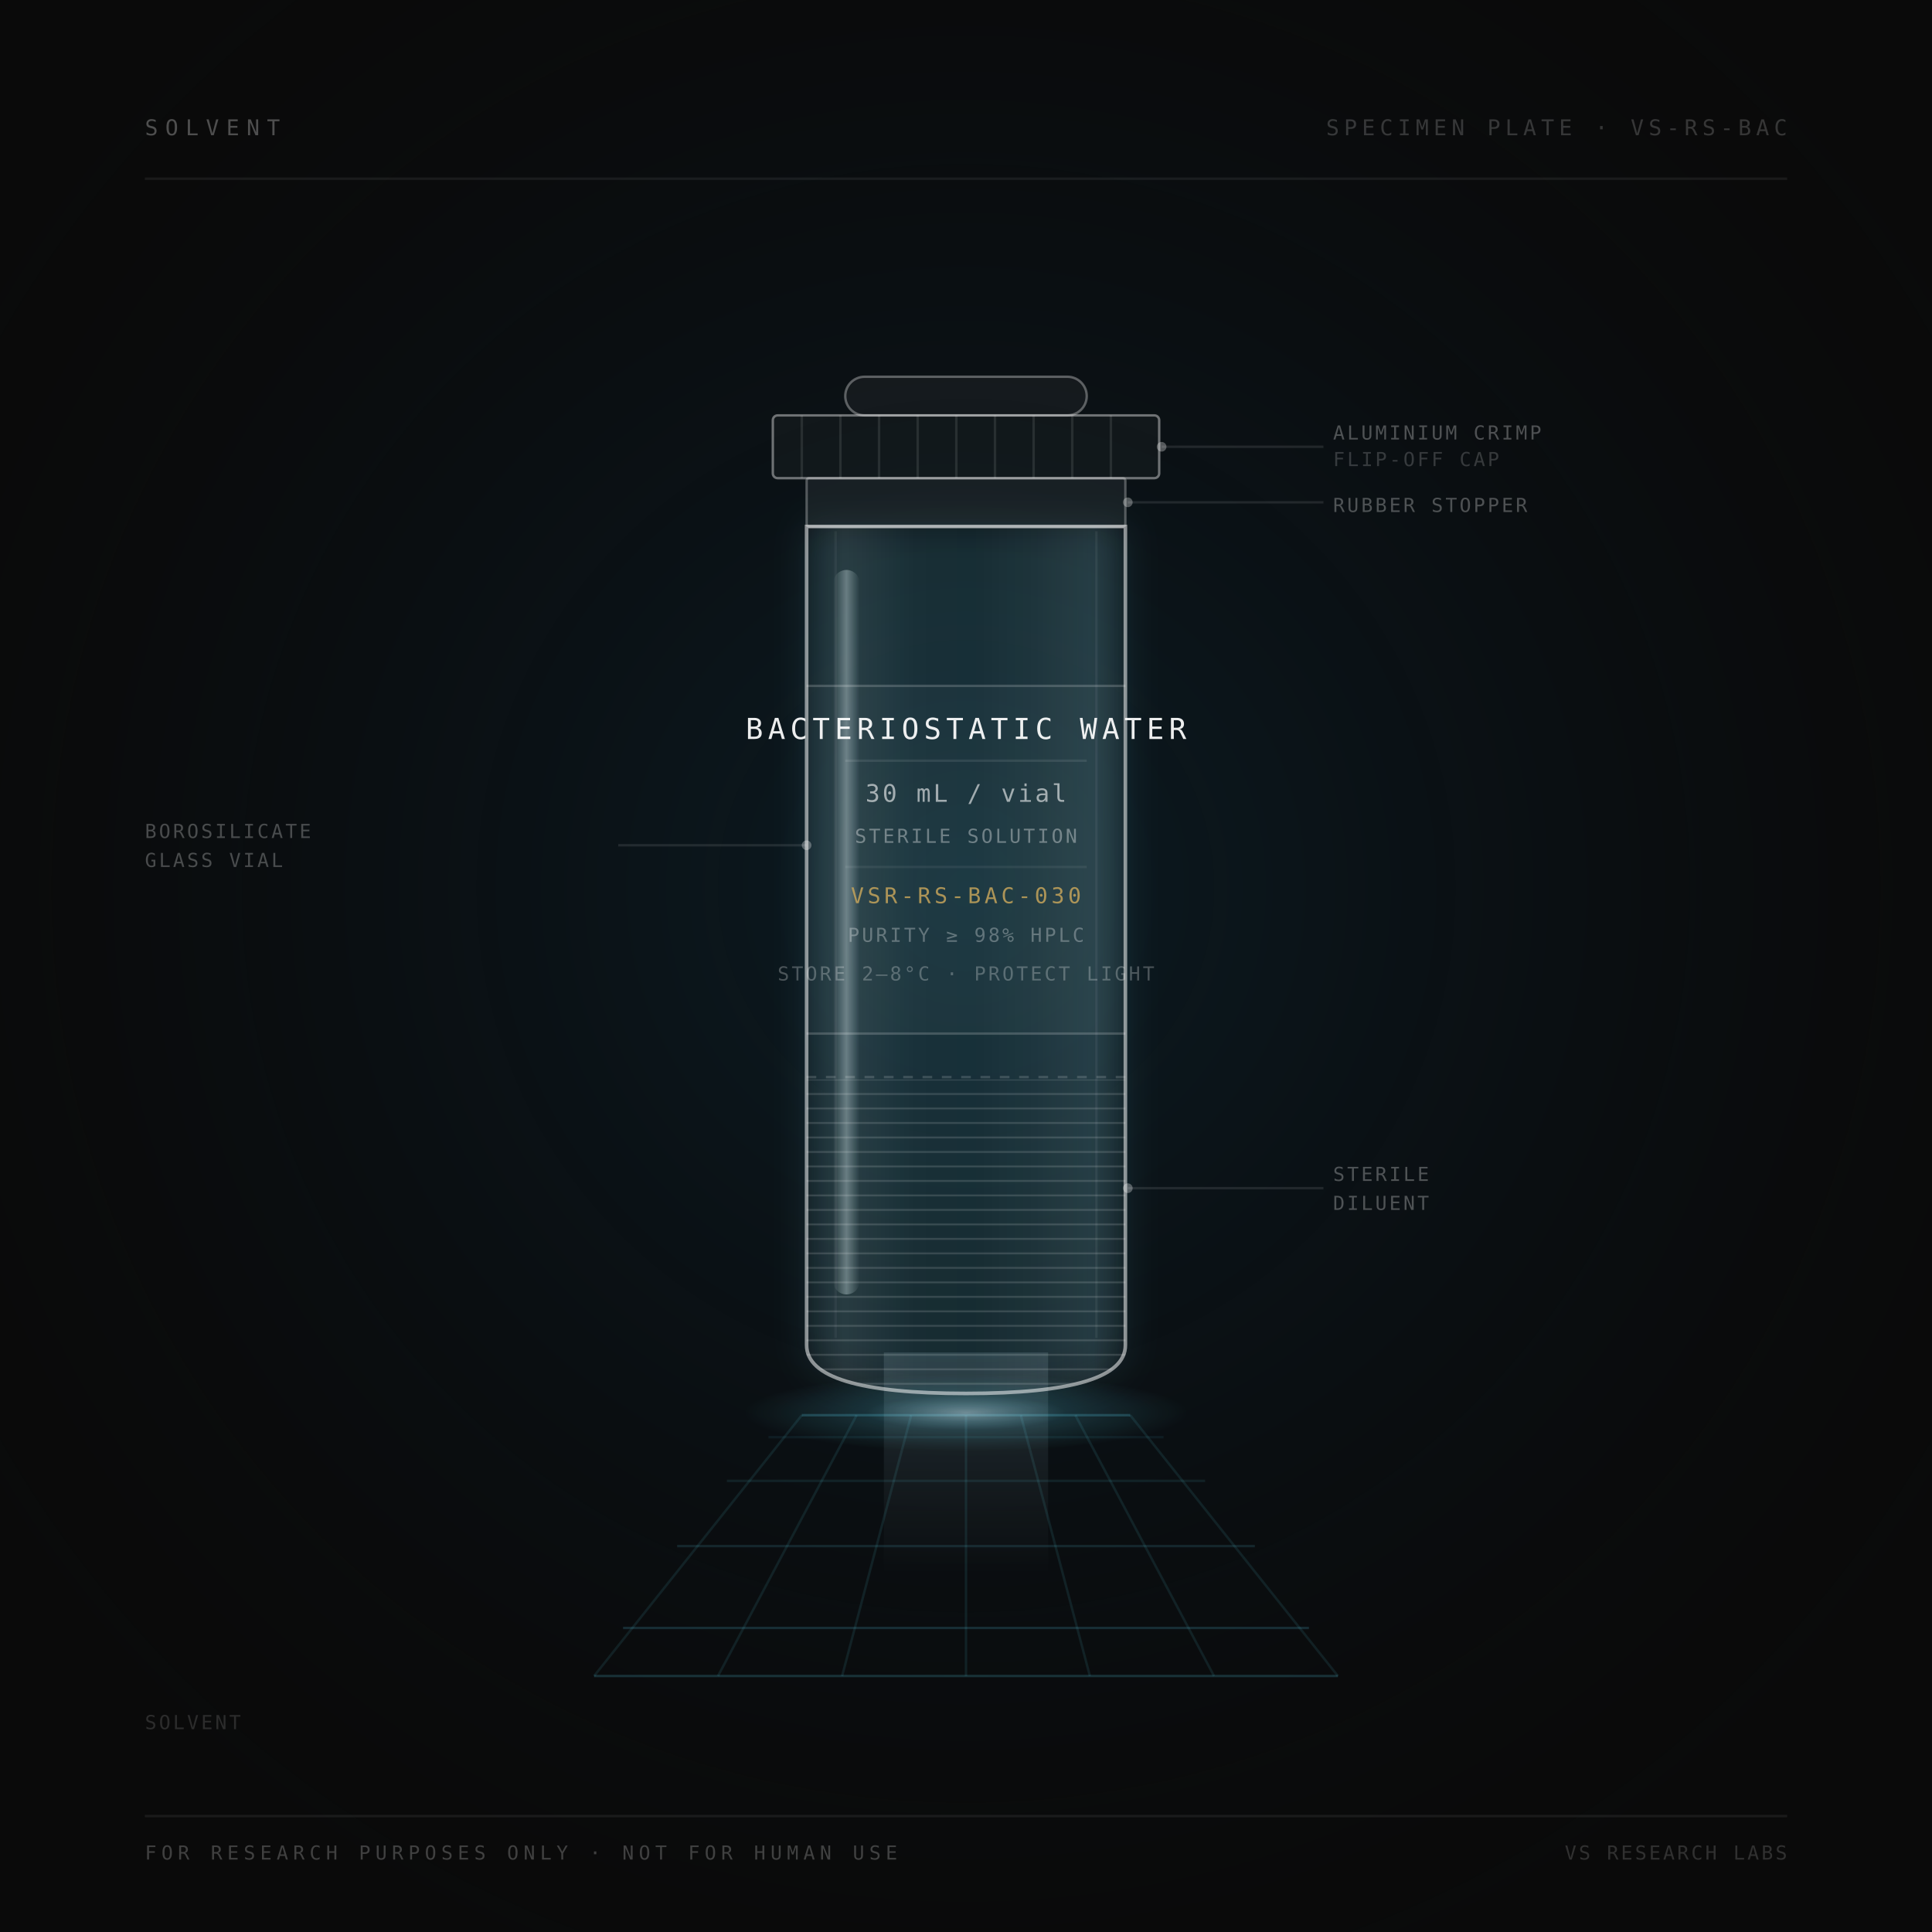
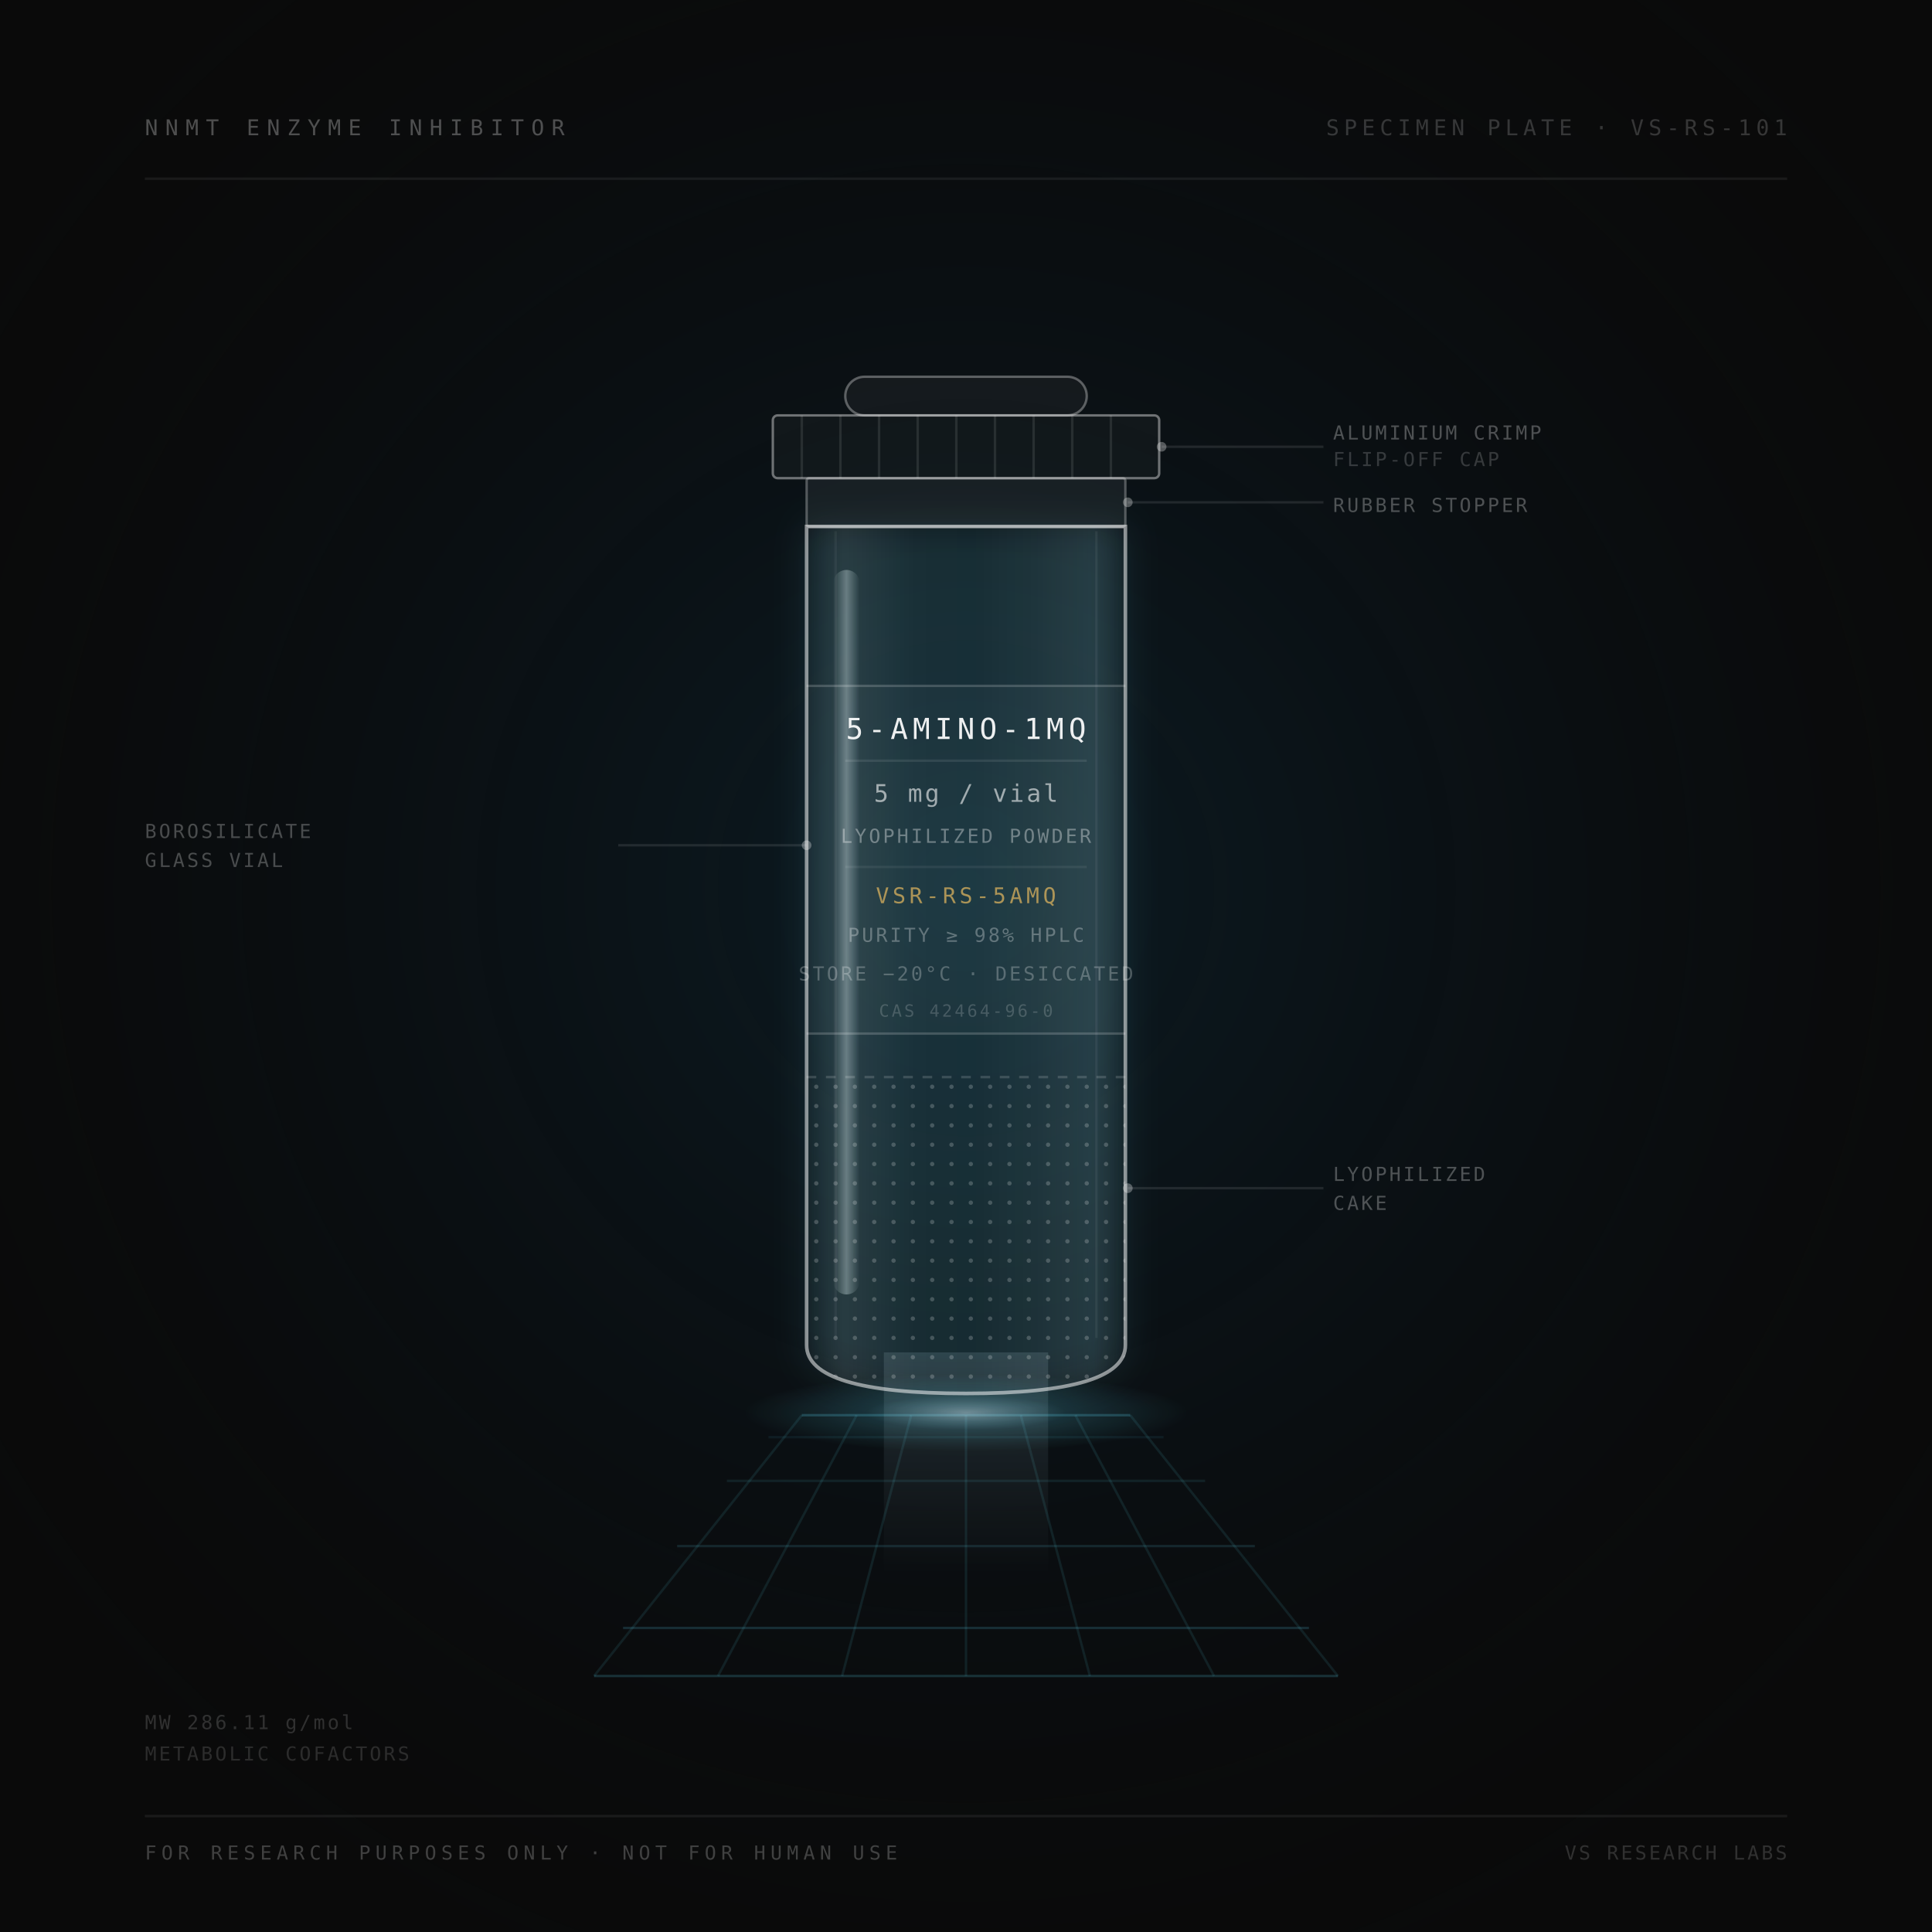
<svg xmlns="http://www.w3.org/2000/svg" viewBox="0 0 800 800">
  <defs>
-     <pattern id="liqLines" width="8" height="6" patternUnits="userSpaceOnUse">
-       <line x1="0" y1="3" x2="8" y2="3" stroke="rgba(255,255,255,0.14)" stroke-width="0.8" />
+     <pattern id="lyoDots" width="8" height="8" patternUnits="userSpaceOnUse">
+       <circle cx="2" cy="2" r="0.9" fill="rgba(255,255,255,0.2)" />
    </pattern>
    <clipPath id="vialFill">
      <path d="M333 446 L333 557 Q333 576 400 576 Q467 576 467 557 L467 446 Z" />
    </clipPath>
    <radialGradient id="bgDepth" cx="0.5" cy="0.46" r="0.62">
      <stop offset="0" stop-color="#0e2a38" stop-opacity="0.55" />
      <stop offset="0.55" stop-color="#0a1822" stop-opacity="0.28" />
      <stop offset="1" stop-color="#0a0a0a" stop-opacity="0" />
    </radialGradient>
    <radialGradient id="floorPool" cx="0.5" cy="0.5" r="0.5">
      <stop offset="0" stop-color="#bfeffd" stop-opacity="0.5" />
      <stop offset="0.45" stop-color="#5EDDF6" stop-opacity="0.16" />
      <stop offset="1" stop-color="#5EDDF6" stop-opacity="0" />
    </radialGradient>
    <linearGradient id="glassBody" x1="0" y1="0" x2="1" y2="0">
      <stop offset="0" stop-color="#ffffff" stop-opacity="0.02" />
      <stop offset="0.12" stop-color="#ffffff" stop-opacity="0.085" />
      <stop offset="0.34" stop-color="#ffffff" stop-opacity="0.015" />
      <stop offset="0.52" stop-color="#ffffff" stop-opacity="0.008" />
      <stop offset="0.72" stop-color="#ffffff" stop-opacity="0.04" />
      <stop offset="0.9" stop-color="#cdeefb" stop-opacity="0.09" />
      <stop offset="1" stop-color="#ffffff" stop-opacity="0.02" />
    </linearGradient>
    <linearGradient id="spec" x1="0" y1="0" x2="1" y2="0">
      <stop offset="0" stop-color="#eafdff" stop-opacity="0" />
      <stop offset="0.5" stop-color="#eafdff" stop-opacity="0.55" />
      <stop offset="1" stop-color="#eafdff" stop-opacity="0" />
    </linearGradient>
    <linearGradient id="reflFade" x1="0" y1="0" x2="0" y2="1">
      <stop offset="0" stop-color="#cdeefb" stop-opacity="0.13" />
      <stop offset="1" stop-color="#cdeefb" stop-opacity="0" />
    </linearGradient>
    <filter id="vglow" x="-60%" y="-60%" width="220%" height="220%">
      <feGaussianBlur stdDeviation="7" />
    </filter>
  </defs>
  <rect width="800" height="800" fill="#0a0a0a" />
  <rect width="800" height="800" fill="url(#bgDepth)" />
  <line x1="60" y1="74" x2="740" y2="74" stroke="rgba(255,255,255,0.07)" stroke-width="1" />
-   <text x="60" y="56" font-family="monospace" font-size="9" fill="rgba(255,255,255,0.28)" letter-spacing="3">SOLVENT</text>
-   <text x="740" y="56" font-family="monospace" font-size="9" fill="rgba(255,255,255,0.18)" letter-spacing="2" text-anchor="end">SPECIMEN PLATE · VS-RS-BAC</text>
+   <text x="60" y="56" font-family="monospace" font-size="9" fill="rgba(255,255,255,0.28)" letter-spacing="3">NNMT ENZYME INHIBITOR</text>
+   <text x="740" y="56" font-family="monospace" font-size="9" fill="rgba(255,255,255,0.18)" letter-spacing="2" text-anchor="end">SPECIMEN PLATE · VS-RS-101</text>
  <g class="pad">
    <line x1="332" y1="586" x2="468" y2="586" stroke="#5EDDF6" stroke-opacity="0.22" stroke-width="1" />
    <line x1="332.0" y1="586" x2="246.0" y2="694" stroke="#5EDDF6" stroke-opacity="0.10" stroke-width="1" />
    <line x1="354.7" y1="586" x2="297.3" y2="694" stroke="#5EDDF6" stroke-opacity="0.10" stroke-width="1" />
    <line x1="377.3" y1="586" x2="348.7" y2="694" stroke="#5EDDF6" stroke-opacity="0.10" stroke-width="1" />
    <line x1="400.0" y1="586" x2="400.0" y2="694" stroke="#5EDDF6" stroke-opacity="0.10" stroke-width="1" />
    <line x1="422.7" y1="586" x2="451.3" y2="694" stroke="#5EDDF6" stroke-opacity="0.10" stroke-width="1" />
    <line x1="445.3" y1="586" x2="502.7" y2="694" stroke="#5EDDF6" stroke-opacity="0.10" stroke-width="1" />
    <line x1="468.0" y1="586" x2="554.0" y2="694" stroke="#5EDDF6" stroke-opacity="0.10" stroke-width="1" />
    <line x1="318.2" y1="595.1" x2="481.8" y2="595.1" stroke="#5EDDF6" stroke-opacity="0.071" stroke-width="1" />
    <line x1="301.0" y1="613.2" x2="499.0" y2="613.2" stroke="#5EDDF6" stroke-opacity="0.097" stroke-width="1" />
    <line x1="280.4" y1="640.2" x2="519.6" y2="640.2" stroke="#5EDDF6" stroke-opacity="0.128" stroke-width="1" />
    <line x1="258.0" y1="674.1" x2="542.0" y2="674.1" stroke="#5EDDF6" stroke-opacity="0.162" stroke-width="1" />
    <line x1="246.0" y1="694.0" x2="554.0" y2="694.0" stroke="#5EDDF6" stroke-opacity="0.180" stroke-width="1" />
  </g>
  <path d="M334 218 L334 557 Q334 577 400 577 Q466 577 466 557 L466 218 Z" fill="#5EDDF6" opacity="0.12" filter="url(#vglow)" />
  <ellipse cx="400" cy="585" rx="92" ry="16" fill="url(#floorPool)" />
  <rect x="366" y="560" width="68" height="92" fill="url(#reflFade)" />
  <rect x="350" y="156" width="100" height="16" rx="8" fill="rgba(255,255,255,0.04)" stroke="rgba(255,255,255,0.32)" stroke-width="1" />
  <rect x="320" y="172" width="160" height="26" rx="2" fill="rgba(255,255,255,0.03)" stroke="rgba(255,255,255,0.4)" stroke-width="1" />
  <line x1="332" y1="172" x2="332" y2="198" stroke="rgba(255,255,255,0.1)" stroke-width="1" />
  <line x1="348" y1="172" x2="348" y2="198" stroke="rgba(255,255,255,0.1)" stroke-width="1" />
  <line x1="364" y1="172" x2="364" y2="198" stroke="rgba(255,255,255,0.1)" stroke-width="1" />
  <line x1="380" y1="172" x2="380" y2="198" stroke="rgba(255,255,255,0.1)" stroke-width="1" />
  <line x1="396" y1="172" x2="396" y2="198" stroke="rgba(255,255,255,0.1)" stroke-width="1" />
  <line x1="412" y1="172" x2="412" y2="198" stroke="rgba(255,255,255,0.1)" stroke-width="1" />
  <line x1="428" y1="172" x2="428" y2="198" stroke="rgba(255,255,255,0.1)" stroke-width="1" />
  <line x1="444" y1="172" x2="444" y2="198" stroke="rgba(255,255,255,0.1)" stroke-width="1" />
  <line x1="460" y1="172" x2="460" y2="198" stroke="rgba(255,255,255,0.1)" stroke-width="1" />
  <rect x="334" y="198" width="132" height="20" rx="1" fill="rgba(255,255,255,0.06)" stroke="rgba(255,255,255,0.28)" stroke-width="1" />
  <path d="M334 218 L334 557 Q334 577 400 577 Q466 577 466 557 L466 218 Z" fill="url(#glassBody)" stroke="rgba(255,255,255,0.52)" stroke-width="1.5" />
  <rect x="345" y="236" width="11" height="300" rx="5.5" fill="url(#spec)" opacity="0.6" />
  <line x1="346" y1="220" x2="346" y2="554" stroke="rgba(255,255,255,0.05)" stroke-width="1" />
  <line x1="454" y1="220" x2="454" y2="554" stroke="rgba(255,255,255,0.06)" stroke-width="1" />
  <line x1="334" y1="446" x2="466" y2="446" stroke="rgba(255,255,255,0.16)" stroke-width="1" stroke-dasharray="4,4" />
-   <rect x="334" y="447" width="132" height="128" fill="url(#liqLines)" clip-path="url(#vialFill)" />
+   <rect x="334" y="447" width="132" height="128" fill="url(#lyoDots)" clip-path="url(#vialFill)" />
  <rect x="334" y="284" width="132" height="144" fill="rgba(255,255,255,0.025)" />
  <line x1="334" y1="284" x2="466" y2="284" stroke="rgba(255,255,255,0.18)" stroke-width="1" />
  <line x1="334" y1="428" x2="466" y2="428" stroke="rgba(255,255,255,0.18)" stroke-width="1" />
-   <text x="400" y="306" font-family="monospace" font-size="12" font-weight="500" fill="rgba(255,255,255,0.92)" letter-spacing="2" text-anchor="middle">BACTERIOSTATIC WATER</text>
+   <text x="400" y="306" font-family="monospace" font-size="12" font-weight="500" fill="rgba(255,255,255,0.92)" letter-spacing="2" text-anchor="middle">5-AMINO-1MQ</text>
  <line x1="350" y1="315" x2="450" y2="315" stroke="rgba(255,255,255,0.09)" stroke-width="1" />
-   <text x="400" y="332" font-family="monospace" font-size="10" fill="rgba(255,255,255,0.58)" letter-spacing="1" text-anchor="middle">30 mL / vial</text>
-   <text x="400" y="349" font-family="monospace" font-size="8" fill="rgba(255,255,255,0.36)" letter-spacing="1" text-anchor="middle">STERILE SOLUTION</text>
+   <text x="400" y="332" font-family="monospace" font-size="10" fill="rgba(255,255,255,0.58)" letter-spacing="1" text-anchor="middle">5 mg / vial</text>
+   <text x="400" y="349" font-family="monospace" font-size="8" fill="rgba(255,255,255,0.36)" letter-spacing="1" text-anchor="middle">LYOPHILIZED POWDER</text>
  <line x1="350" y1="359" x2="450" y2="359" stroke="rgba(255,255,255,0.07)" stroke-width="1" />
-   <text x="400" y="374" font-family="monospace" font-size="9" fill="#C4A35A" letter-spacing="1.5" text-anchor="middle" opacity="0.85">VSR-RS-BAC-030</text>
+   <text x="400" y="374" font-family="monospace" font-size="9" fill="#C4A35A" letter-spacing="1.5" text-anchor="middle" opacity="0.85">VSR-RS-5AMQ</text>
  <text x="400" y="390" font-family="monospace" font-size="8" fill="rgba(255,255,255,0.3)" letter-spacing="1" text-anchor="middle">PURITY ≥ 98% HPLC</text>
-   <text x="400" y="406" font-family="monospace" font-size="8" fill="rgba(255,255,255,0.26)" letter-spacing="1" text-anchor="middle">STORE 2–8°C · PROTECT LIGHT</text>
+   <text x="400" y="406" font-family="monospace" font-size="8" fill="rgba(255,255,255,0.26)" letter-spacing="1" text-anchor="middle">STORE −20°C · DESICCATED</text>
+   <text x="400" y="421" font-family="monospace" font-size="7" fill="rgba(255,255,255,0.18)" letter-spacing="1" text-anchor="middle">CAS 42464-96-0</text>
  <line x1="481" y1="185" x2="548" y2="185" stroke="rgba(255,255,255,0.1)" stroke-width="1" />
  <circle cx="481" cy="185" r="2" fill="rgba(255,255,255,0.3)" />
  <text x="552" y="182" font-family="monospace" font-size="8" fill="rgba(255,255,255,0.28)" letter-spacing="1">ALUMINIUM CRIMP</text>
  <text x="552" y="193" font-family="monospace" font-size="8" fill="rgba(255,255,255,0.18)" letter-spacing="1">FLIP-OFF CAP</text>
  <line x1="467" y1="208" x2="548" y2="208" stroke="rgba(255,255,255,0.1)" stroke-width="1" />
  <circle cx="467" cy="208" r="2" fill="rgba(255,255,255,0.3)" />
  <text x="552" y="212" font-family="monospace" font-size="8" fill="rgba(255,255,255,0.28)" letter-spacing="1">RUBBER STOPPER</text>
  <line x1="467" y1="492" x2="548" y2="492" stroke="rgba(255,255,255,0.1)" stroke-width="1" />
  <circle cx="467" cy="492" r="2" fill="rgba(255,255,255,0.3)" />
-   <text x="552" y="489" font-family="monospace" font-size="8" fill="rgba(255,255,255,0.28)" letter-spacing="1">STERILE</text>
-   <text x="552" y="501" font-family="monospace" font-size="8" fill="rgba(255,255,255,0.28)" letter-spacing="1">DILUENT</text>
+   <text x="552" y="489" font-family="monospace" font-size="8" fill="rgba(255,255,255,0.28)" letter-spacing="1">LYOPHILIZED</text>
+   <text x="552" y="501" font-family="monospace" font-size="8" fill="rgba(255,255,255,0.28)" letter-spacing="1">CAKE</text>
  <line x1="334" y1="350" x2="256" y2="350" stroke="rgba(255,255,255,0.1)" stroke-width="1" />
  <circle cx="334" cy="350" r="2" fill="rgba(255,255,255,0.3)" />
  <text x="60" y="347" font-family="monospace" font-size="8" fill="rgba(255,255,255,0.26)" letter-spacing="1">BOROSILICATE</text>
  <text x="60" y="359" font-family="monospace" font-size="8" fill="rgba(255,255,255,0.26)" letter-spacing="1">GLASS VIAL</text>
-   <text x="60" y="716" font-family="monospace" font-size="8" fill="rgba(255,255,255,0.14)" letter-spacing="1">SOLVENT</text>
+   <text x="60" y="716" font-family="monospace" font-size="8" fill="rgba(255,255,255,0.16)" letter-spacing="1">MW 286.11 g/mol</text>
+   <text x="60" y="729" font-family="monospace" font-size="8" fill="rgba(255,255,255,0.14)" letter-spacing="1">METABOLIC COFACTORS</text>
  <line x1="60" y1="752" x2="740" y2="752" stroke="rgba(255,255,255,0.07)" stroke-width="1" />
  <text x="60" y="770" font-family="monospace" font-size="8" fill="rgba(255,255,255,0.22)" letter-spacing="2">FOR RESEARCH PURPOSES ONLY · NOT FOR HUMAN USE</text>
  <text x="740" y="770" font-family="monospace" font-size="8" fill="rgba(255,255,255,0.16)" letter-spacing="1" text-anchor="end">VS RESEARCH LABS</text>
</svg>
